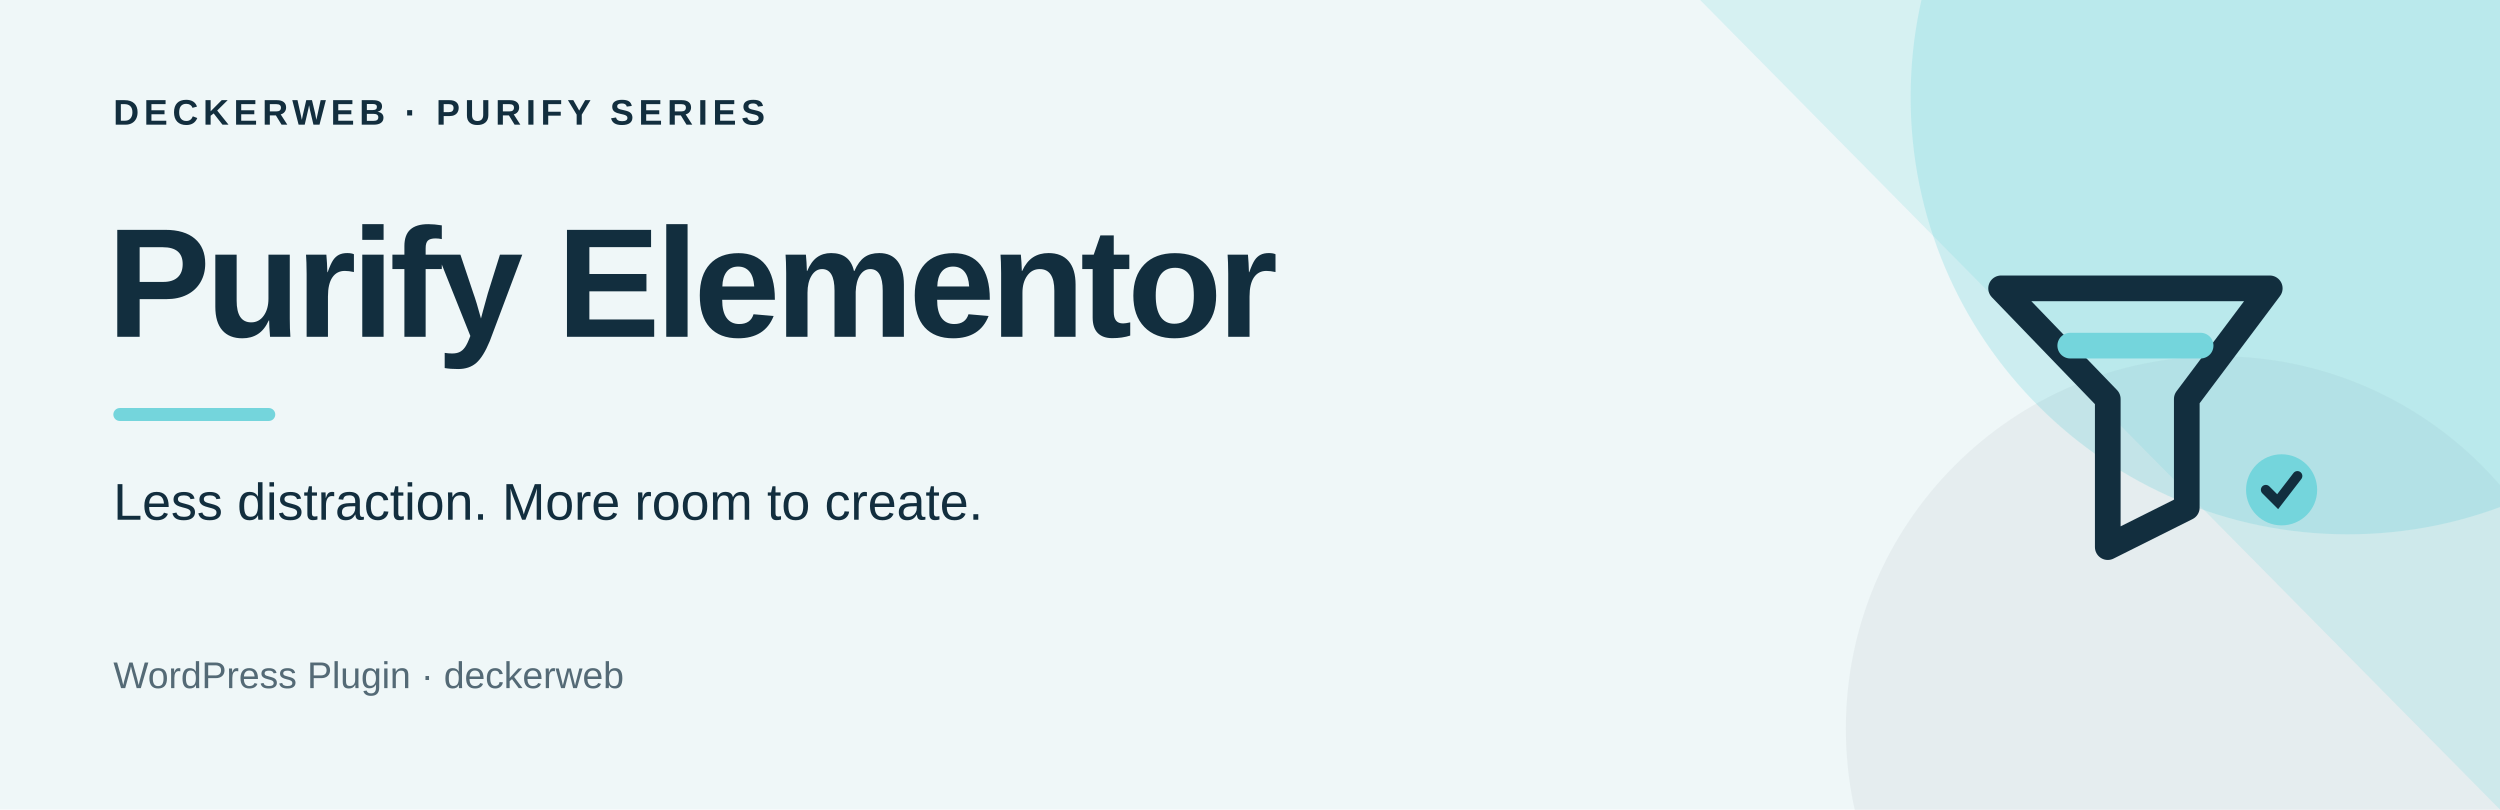
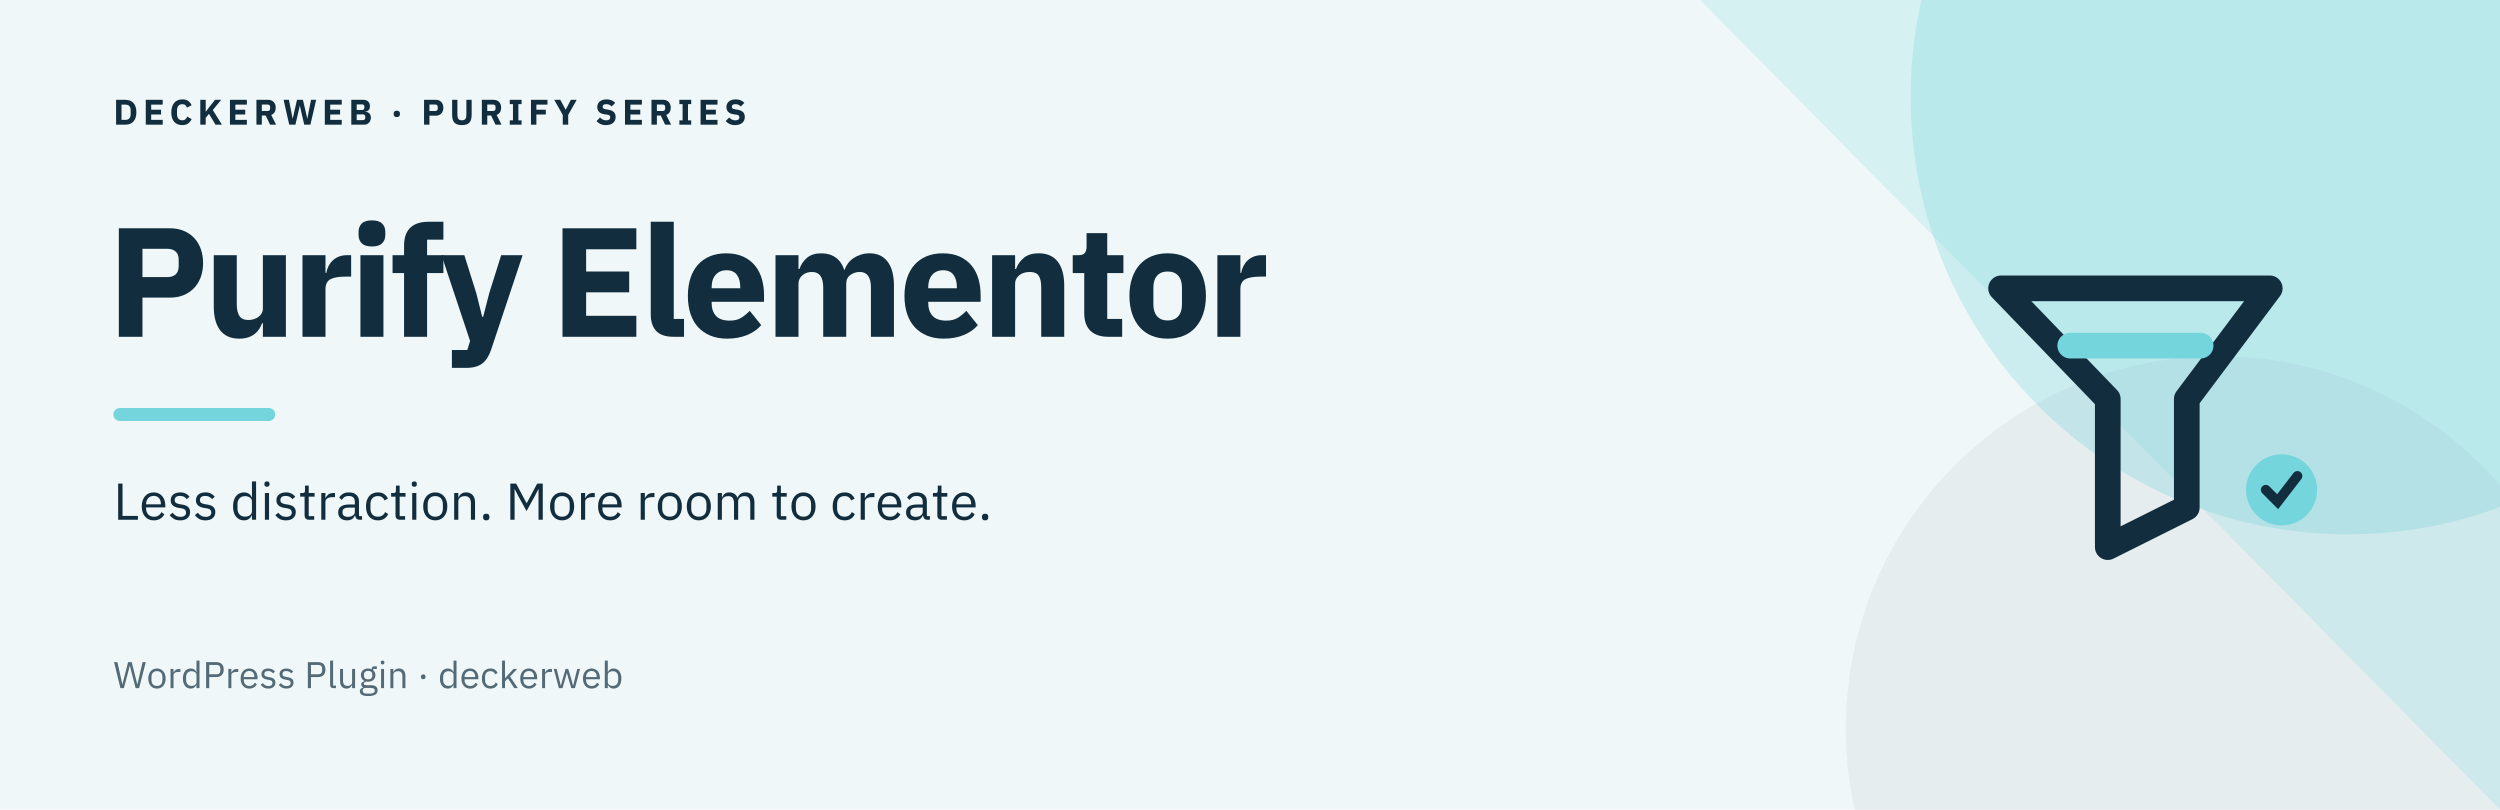
<svg xmlns="http://www.w3.org/2000/svg" width="1544" height="500" viewBox="0 0 1544 500" role="img" style="color:#122e3e;--accent:#74d5dc">
  <rect width="1544" height="500" fill="#eff7f8" />
  <circle cx="1450" cy="60" r="270" fill="#74d5dc" opacity=".28" />
  <circle cx="1370" cy="450" r="230" fill="#122e3e" opacity=".05" />
  <path d="M1050 0L1544 500H1544V0Z" fill="#74d5dc" opacity=".2" />
-   <text x="70" y="77" fill="#122e3e" font-family="Arial,sans-serif" font-size="22" font-weight="700" letter-spacing="3">DECKERWEB · PURIFY SERIES</text>
-   <text x="66" y="208" fill="#122e3e" font-family="Arial,sans-serif" font-size="96" font-weight="700" letter-spacing="-3">Purify Elementor</text>
+   <g aria-label="DECKERWEB · PURIFY SERIES" fill="#122e3e" opacity="1" transform="translate(70.0 77.0) scale(0.022 -0.022)">
+     <path transform="translate(0 0)" d="M77 698H340Q409 698 466.0 676.0Q523 654 563.0 610.5Q603 567 625.0 501.5Q647 436 647 349Q647 262 625.0 196.5Q603 131 563.0 87.5Q523 44 466.0 22.0Q409 0 340 0H77ZM340 135Q408 135 447.0 173.0Q486 211 486 295V403Q486 487 447.0 525.0Q408 563 340 563H229V135Z" />
+     <path transform="translate(833.3636 0)" d="M77 0V698H552V563H229V420H506V286H229V135H552V0Z" />
+     <path transform="translate(1576.727 0)" d="M359 -12Q288 -12 231.0 10.5Q174 33 134.0 77.5Q94 122 72.0 188.5Q50 255 50 344Q50 432 72.0 500.5Q94 569 134.0 615.5Q174 662 231.0 686.0Q288 710 359 710Q456 710 519.0 670.5Q582 631 620 546L489 478Q475 522 445.5 548.5Q416 575 359 575Q292 575 251.5 531.5Q211 488 211 405V293Q211 210 251.5 166.5Q292 123 359 123Q415 123 448.5 153.5Q482 184 498 227L622 155Q583 75 519.5 31.5Q456 -12 359 -12Z" />
+     <path transform="translate(2364.091 0)" d="M320 304 229 194V0H77V698H229V366H235L334 501L491 698H663L428 411L684 0H505Z" />
+     <path transform="translate(3196.455 0)" d="M77 0V698H552V563H229V420H506V286H229V135H552V0Z" />
+     <path transform="translate(3939.818 0)" d="M229 0H77V698H408Q456 698 495.0 682.0Q534 666 561.5 636.5Q589 607 604.0 566.0Q619 525 619 475Q619 404 587.5 351.0Q556 298 492 274L629 0H460L338 256H229ZM389 384Q423 384 442.5 401.5Q462 419 462 453V497Q462 531 442.5 548.5Q423 566 389 566H229V384Z" />
+     <path transform="translate(4750.182 0)" d="M187 0 29 698H179L245 363L282 169H285L329 363L406 698H572L650 363L693 169H696L733 363L800 698H944L782 0H609L521 378L487 531H484L449 378L361 0Z" />
+     <path transform="translate(5859.545 0)" d="M77 0V698H552V563H229V420H506V286H229V135H552V0Z" />
+     <path transform="translate(6602.909 0)" d="M77 698H416Q503 698 551.5 649.0Q600 600 600 519Q600 479 589.5 451.0Q579 423 561.5 405.0Q544 387 520.5 378.5Q497 370 470 369V363Q495 363 522.5 354.0Q550 345 573.0 325.5Q596 306 611.5 275.0Q627 244 627 199Q627 158 613.5 121.5Q600 85 576.0 58.0Q552 31 519.0 15.5Q486 0 447 0H77ZM229 128H404Q434 128 451.5 144.5Q469 161 469 191V225Q469 255 451.5 271.5Q434 288 404 288H229ZM229 412H380Q410 412 427.0 429.0Q444 446 444 476V506Q444 536 427.0 553.0Q410 570 380 570H229Z" />
+     <path transform="translate(7406.273 0)" d="" />
+     <path transform="translate(7778.636 0)" d="M179 213Q134 213 112.5 235.5Q91 258 91 293V313Q91 348 112.5 370.5Q134 393 179 393Q224 393 245.5 370.5Q267 348 267 313V293Q267 258 245.5 235.5Q224 213 179 213Z" />
+     <path transform="translate(8273 0)" d="" />
+     <path transform="translate(8645.364 0)" d="M77 0V698H407Q456 698 495.0 681.5Q534 665 561.5 636.0Q589 607 604.0 565.5Q619 524 619 475Q619 425 604.0 384.0Q589 343 561.5 314.0Q534 285 495.0 268.5Q456 252 407 252H229V0ZM229 384H389Q423 384 442.5 401.5Q462 419 462 453V497Q462 531 442.5 548.5Q423 566 389 566H229Z" />
+     <path transform="translate(9437.727 0)" d="M221 698V270Q221 196 250.0 159.5Q279 123 347 123Q415 123 444.0 159.5Q473 196 473 270V698H621V286Q621 209 606.5 152.5Q592 96 559.0 59.5Q526 23 474.0 5.5Q422 -12 347 -12Q272 -12 220.0 5.5Q168 23 135.0 59.5Q102 96 87.5 152.5Q73 209 73 286V698Z" />
+     <path transform="translate(10268.091 0)" d="M229 0H77V698H408Q456 698 495.0 682.0Q534 666 561.5 636.5Q589 607 604.0 566.0Q619 525 619 475Q619 404 587.5 351.0Q556 298 492 274L629 0H460L338 256H229ZM389 384Q423 384 442.5 401.5Q462 419 462 453V497Q462 531 442.5 548.5Q423 566 389 566H229V384Z" />
+     <path transform="translate(11078.455 0)" d="M50 0V121H140V577H50V698H382V577H292V121H382V0Z" />
+     <path transform="translate(11646.818 0)" d="M77 0V698H540V563H229V420H494V286H229V0Z" />
+     <path transform="translate(12368.182 0)" d="M248 0V273L9 698H179L329 420H331L475 698H640L401 274V0Z" />
+     <path transform="translate(13153.545 0)" d="" />
+     <path transform="translate(13525.909 0)" d="M303 -12Q211 -12 147.0 19.5Q83 51 38 101L138 202Q209 122 313 122Q369 122 396.0 145.0Q423 168 423 206Q423 235 407.0 254.5Q391 274 342 281L273 290Q162 304 110.5 357.0Q59 410 59 498Q59 545 77.0 584.0Q95 623 128.5 651.0Q162 679 210.5 694.5Q259 710 321 710Q400 710 460.0 685.0Q520 660 563 612L462 510Q437 539 401.5 557.5Q366 576 312 576Q261 576 236.0 558.0Q211 540 211 508Q211 472 230.5 456.0Q250 440 294 433L363 422Q471 405 523.0 355.5Q575 306 575 215Q575 165 557.0 123.0Q539 81 504.5 51.0Q470 21 419.0 4.5Q368 -12 303 -12Z" />
+     <path transform="translate(14286.273 0)" d="M77 0V698H552V563H229V420H506V286H229V135H552V0Z" />
+     <path transform="translate(15029.636 0)" d="M229 0H77V698H408Q456 698 495.0 682.0Q534 666 561.5 636.5Q589 607 604.0 566.0Q619 525 619 475Q619 404 587.5 351.0Q556 298 492 274L629 0H460L338 256H229ZM389 384Q423 384 442.5 401.5Q462 419 462 453V497Q462 531 442.5 548.5Q423 566 389 566H229V384Z" />
+     <path transform="translate(15840 0)" d="M50 0V121H140V577H50V698H382V577H292V121H382V0Z" />
+     <path transform="translate(16408.364 0)" d="M77 0V698H552V563H229V420H506V286H229V135H552V0Z" />
+     <path transform="translate(17151.727 0)" d="M303 -12Q211 -12 147.0 19.5Q83 51 38 101L138 202Q209 122 313 122Q369 122 396.0 145.0Q423 168 423 206Q423 235 407.0 254.5Q391 274 342 281L273 290Q162 304 110.5 357.0Q59 410 59 498Q59 545 77.0 584.0Q95 623 128.5 651.0Q162 679 210.5 694.5Q259 710 321 710Q400 710 460.0 685.0Q520 660 563 612L462 510Q437 539 401.5 557.5Q366 576 312 576Q261 576 236.0 558.0Q211 540 211 508Q211 472 230.5 456.0Q250 440 294 433L363 422Q471 405 523.0 355.5Q575 306 575 215Q575 165 557.0 123.0Q539 81 504.5 51.0Q470 21 419.0 4.5Q368 -12 303 -12Z" />
+   </g>
+   <g aria-label="Purify Elementor" fill="#122e3e" opacity="1" transform="translate(66.0 208.0) scale(0.096 -0.096)">
+     <path transform="translate(0 0)" d="M77 0V698H407Q456 698 495.0 681.5Q534 665 561.5 636.0Q589 607 604.0 565.5Q619 524 619 475Q619 425 604.0 384.0Q589 343 561.5 314.0Q534 285 495.0 268.5Q456 252 407 252H229V0ZM229 384H389Q423 384 442.5 401.5Q462 419 462 453V497Q462 531 442.5 548.5Q423 566 389 566H229Z" />
+     <path transform="translate(624.75 0)" d="M379 88H374Q367 68 355.5 50.0Q344 32 326.0 18.0Q308 4 283.5 -4.0Q259 -12 227 -12Q146 -12 104.5 41.5Q63 95 63 195V525H211V208Q211 160 228.0 134.0Q245 108 286 108Q303 108 320.0 113.0Q337 118 350.0 127.5Q363 137 371.0 151.0Q379 165 379 184V525H527V0H379Z" />
+     <path transform="translate(1189.5 0)" d="M69 0V525H217V411H222Q226 433 236.0 453.5Q246 474 262.5 490.0Q279 506 302.0 515.5Q325 525 356 525H382V387H345Q280 387 248.5 370.0Q217 353 217 307V0Z" />
+     <path transform="translate(1562.25 0)" d="M143 581Q98 581 77.5 601.5Q57 622 57 654V676Q57 708 77.5 728.5Q98 749 143 749Q188 749 208.5 728.5Q229 708 229 676V654Q229 622 208.5 601.5Q188 581 143 581ZM69 525H217V0H69Z" />
+     <path transform="translate(1817.0 0)" d="M95 410H21V525H95V587Q95 663 135.0 701.5Q175 740 252 740H348V625H243V525H348V410H243V0H95Z" />
+     <path transform="translate(2146.75 0)" d="M390 525H528L326 -81Q306 -142 269.5 -171.0Q233 -200 165 -200H73V-85H172L190 -27L6 525H153L230 280L268 128H274L313 280Z" />
+     <path transform="translate(2649.5 0)" d="" />
+     <path transform="translate(2854.25 0)" d="M77 0V698H552V563H229V420H506V286H229V135H552V0Z" />
+     <path transform="translate(3430.0 0)" d="M216 0Q140 0 104.5 37.0Q69 74 69 144V740H217V115H283V0Z" />
+     <path transform="translate(3701.75 0)" d="M288 -12Q228 -12 181.0 7.5Q134 27 101.5 62.5Q69 98 52.5 149.0Q36 200 36 263Q36 325 52.0 375.5Q68 426 99.5 462.0Q131 498 177.0 517.5Q223 537 282 537Q347 537 393.5 515.0Q440 493 469.5 456.0Q499 419 512.5 370.5Q526 322 526 269V225H189V217Q189 165 217.0 134.5Q245 104 305 104Q351 104 380.0 122.5Q409 141 434 167L508 75Q473 34 416.5 11.0Q360 -12 288 -12ZM285 428Q240 428 214.5 398.5Q189 369 189 320V312H373V321Q373 369 351.5 398.5Q330 428 285 428Z" />
+     <path transform="translate(4232.5 0)" d="M69 0V525H217V436H223Q237 478 271.0 507.5Q305 537 364 537Q418 537 456.0 510.0Q494 483 511 431H514Q521 453 535.5 472.5Q550 492 571.0 506.0Q592 520 618.0 528.5Q644 537 674 537Q750 537 790.5 483.0Q831 429 831 329V0H683V317Q683 417 611 417Q578 417 551.0 398.0Q524 379 524 340V0H376V317Q376 417 304 417Q288 417 272.5 412.5Q257 408 244.5 398.0Q232 388 224.5 373.5Q217 359 217 340V0Z" />
+     <path transform="translate(5095.25 0)" d="M288 -12Q228 -12 181.0 7.5Q134 27 101.5 62.5Q69 98 52.5 149.0Q36 200 36 263Q36 325 52.0 375.5Q68 426 99.5 462.0Q131 498 177.0 517.5Q223 537 282 537Q347 537 393.5 515.0Q440 493 469.5 456.0Q499 419 512.5 370.5Q526 322 526 269V225H189V217Q189 165 217.0 134.5Q245 104 305 104Q351 104 380.0 122.5Q409 141 434 167L508 75Q473 34 416.5 11.0Q360 -12 288 -12ZM285 428Q240 428 214.5 398.5Q189 369 189 320V312H373V321Q373 369 351.5 398.5Q330 428 285 428Z" />
+     <path transform="translate(5626.0 0)" d="M69 0V525H217V436H223Q237 477 272.0 507.0Q307 537 369 537Q450 537 491.5 483.0Q533 429 533 329V0H385V317Q385 368 369.0 392.5Q353 417 312 417Q294 417 277.0 412.5Q260 408 246.5 398.0Q233 388 225.0 373.5Q217 359 217 340V0Z" />
+     <path transform="translate(6190.75 0)" d="M253 0Q176 0 136.5 39.0Q97 78 97 153V410H23V525H60Q90 525 101.0 539.5Q112 554 112 581V667H245V525H349V410H245V115H341V0Z" />
+     <path transform="translate(6542.5 0)" d="M282 -12Q224 -12 178.5 7.0Q133 26 101.5 62.0Q70 98 53.0 149.0Q36 200 36 263Q36 326 53.0 377.0Q70 428 101.5 463.5Q133 499 178.5 518.0Q224 537 282 537Q340 537 385.5 518.0Q431 499 462.5 463.5Q494 428 511.0 377.0Q528 326 528 263Q528 200 511.0 149.0Q494 98 462.5 62.0Q431 26 385.5 7.0Q340 -12 282 -12ZM282 105Q326 105 350.0 132.0Q374 159 374 209V316Q374 366 350.0 393.0Q326 420 282 420Q238 420 214.0 393.0Q190 366 190 316V209Q190 159 214.0 132.0Q238 105 282 105Z" />
+     <path transform="translate(7075.25 0)" d="M69 0V525H217V411H222Q226 433 236.0 453.5Q246 474 262.5 490.0Q279 506 302.0 515.5Q325 525 356 525H382V387H345Q280 387 248.5 370.0Q217 353 217 307V0Z" />
+   </g>
  <rect x="70" y="252" width="100" height="8" rx="4" fill="#74d5dc" />
-   <text x="70" y="321" fill="#122e3e" font-family="Arial,sans-serif" font-size="32">Less distraction. More room to create.</text>
-   <text x="70" y="425" fill="#122e3e" font-family="Arial,sans-serif" font-size="23" opacity=".7">WordPress Plugin · deckerweb</text>
+   <g aria-label="Less distraction. More room to create." fill="#122e3e" opacity="1" transform="translate(70.0 321.0) scale(0.032 -0.032)">
+     <path transform="translate(0 0)" d="M93 0V698H177V74H474V0Z" />
+     <path transform="translate(501.0 0)" d="M279 -12Q226 -12 183.5 7.0Q141 26 110.5 61.5Q80 97 63.5 146.5Q47 196 47 258Q47 319 63.5 369.0Q80 419 110.5 454.5Q141 490 183.5 509.0Q226 528 279 528Q331 528 372.0 509.0Q413 490 442.0 456.5Q471 423 486.5 377.0Q502 331 502 276V238H131V214Q131 181 141.5 152.5Q152 124 171.5 103.0Q191 82 219.5 70.0Q248 58 284 58Q333 58 369.5 81.0Q406 104 426 147L483 106Q458 53 405.0 20.5Q352 -12 279 -12ZM279 461Q246 461 219.0 449.5Q192 438 172.5 417.0Q153 396 142.0 367.5Q131 339 131 305V298H416V309Q416 378 378.5 419.5Q341 461 279 461Z" />
+     <path transform="translate(1050.0 0)" d="M240 -12Q168 -12 119.5 15.5Q71 43 36 89L93 135Q123 97 160.0 76.5Q197 56 246 56Q297 56 325.5 78.0Q354 100 354 140Q354 170 334.5 191.5Q315 213 264 221L223 227Q187 232 157.0 242.5Q127 253 104.5 270.5Q82 288 69.5 314.0Q57 340 57 376Q57 414 71.0 442.5Q85 471 109.5 490.0Q134 509 168.0 518.5Q202 528 241 528Q304 528 346.5 506.0Q389 484 421 445L368 397Q351 421 318.0 440.5Q285 460 235 460Q185 460 159.5 438.5Q134 417 134 380Q134 342 159.5 325.0Q185 308 233 300L273 294Q359 281 395.0 244.5Q431 208 431 149Q431 74 380.0 31.0Q329 -12 240 -12Z" />
+     <path transform="translate(1537.0 0)" d="M240 -12Q168 -12 119.5 15.5Q71 43 36 89L93 135Q123 97 160.0 76.5Q197 56 246 56Q297 56 325.5 78.0Q354 100 354 140Q354 170 334.5 191.5Q315 213 264 221L223 227Q187 232 157.0 242.5Q127 253 104.5 270.5Q82 288 69.5 314.0Q57 340 57 376Q57 414 71.0 442.5Q85 471 109.5 490.0Q134 509 168.0 518.5Q202 528 241 528Q304 528 346.5 506.0Q389 484 421 445L368 397Q351 421 318.0 440.5Q285 460 235 460Q185 460 159.5 438.5Q134 417 134 380Q134 342 159.5 325.0Q185 308 233 300L273 294Q359 281 395.0 244.5Q431 208 431 149Q431 74 380.0 31.0Q329 -12 240 -12Z" />
+     <path transform="translate(2024.0 0)" d="" />
+     <path transform="translate(2260.0 0)" d="M415 84H411Q364 -12 260 -12Q212 -12 173.0 7.0Q134 26 106.5 61.0Q79 96 64.5 146.0Q50 196 50 258Q50 320 64.5 370.0Q79 420 106.5 455.0Q134 490 173.0 509.0Q212 528 260 528Q314 528 352.5 504.5Q391 481 411 432H415V740H495V0H415ZM282 60Q309 60 333.5 67.0Q358 74 376.0 87.5Q394 101 404.5 120.5Q415 140 415 165V357Q415 378 404.5 396.5Q394 415 376.0 428.0Q358 441 333.5 448.5Q309 456 282 456Q214 456 175.0 413.5Q136 371 136 302V214Q136 145 175.0 102.5Q214 60 282 60Z" />
+     <path transform="translate(2840.0 0)" d="M125 637Q99 637 87.5 649.5Q76 662 76 682V695Q76 715 87.5 727.5Q99 740 125 740Q151 740 162.5 727.5Q174 715 174 695V682Q174 662 162.5 649.5Q151 637 125 637ZM85 516H165V0H85Z" />
+     <path transform="translate(3090.0 0)" d="M240 -12Q168 -12 119.5 15.5Q71 43 36 89L93 135Q123 97 160.0 76.5Q197 56 246 56Q297 56 325.5 78.0Q354 100 354 140Q354 170 334.5 191.5Q315 213 264 221L223 227Q187 232 157.0 242.5Q127 253 104.5 270.5Q82 288 69.5 314.0Q57 340 57 376Q57 414 71.0 442.5Q85 471 109.5 490.0Q134 509 168.0 518.5Q202 528 241 528Q304 528 346.5 506.0Q389 484 421 445L368 397Q351 421 318.0 440.5Q285 460 235 460Q185 460 159.5 438.5Q134 417 134 380Q134 342 159.5 325.0Q185 308 233 300L273 294Q359 281 395.0 244.5Q431 208 431 149Q431 74 380.0 31.0Q329 -12 240 -12Z" />
+     <path transform="translate(3577.0 0)" d="M199 0Q157 0 135.5 23.5Q114 47 114 85V446H29V516H77Q103 516 112.5 526.5Q122 537 122 563V659H194V516H307V446H194V70H299V0Z" />
+     <path transform="translate(3928.0 0)" d="M85 0V516H165V421H170Q184 458 220.0 487.0Q256 516 319 516H350V436H303Q238 436 201.5 411.5Q165 387 165 350V0Z" />
+     <path transform="translate(4295.0 0)" d="M460 0Q415 0 395.5 24.0Q376 48 371 84H366Q349 36 310.0 12.0Q271 -12 217 -12Q135 -12 89.5 30.0Q44 72 44 144Q44 217 97.5 256.0Q151 295 264 295H366V346Q366 401 336.0 430.0Q306 459 244 459Q197 459 165.5 438.0Q134 417 113 382L65 427Q86 469 132.0 498.5Q178 528 248 528Q342 528 394.0 482.0Q446 436 446 354V70H505V0ZM230 56Q260 56 285.0 63.0Q310 70 328.0 83.0Q346 96 356.0 113.0Q366 130 366 150V235H260Q191 235 159.5 215.0Q128 195 128 157V136Q128 98 155.5 77.0Q183 56 230 56Z" />
+     <path transform="translate(4829.0 0)" d="M277 -12Q223 -12 180.0 7.0Q137 26 107.5 61.0Q78 96 62.5 146.0Q47 196 47 258Q47 320 62.5 370.0Q78 420 107.5 455.0Q137 490 180.0 509.0Q223 528 277 528Q354 528 400.5 494.5Q447 461 470 407L403 373Q389 413 357.0 435.0Q325 457 277 457Q241 457 214.0 445.5Q187 434 169.0 413.5Q151 393 142.0 364.5Q133 336 133 302V214Q133 146 169.5 102.5Q206 59 277 59Q374 59 417 149L475 110Q450 54 400.5 21.0Q351 -12 277 -12Z" />
+     <path transform="translate(5332.0 0)" d="M199 0Q157 0 135.5 23.5Q114 47 114 85V446H29V516H77Q103 516 112.5 526.5Q122 537 122 563V659H194V516H307V446H194V70H299V0Z" />
+     <path transform="translate(5683.0 0)" d="M125 637Q99 637 87.5 649.5Q76 662 76 682V695Q76 715 87.5 727.5Q99 740 125 740Q151 740 162.5 727.5Q174 715 174 695V682Q174 662 162.5 649.5Q151 637 125 637ZM85 516H165V0H85Z" />
+     <path transform="translate(5933.0 0)" d="M280 -12Q228 -12 185.0 7.0Q142 26 111.5 61.5Q81 97 64.0 146.5Q47 196 47 258Q47 319 64.0 369.0Q81 419 111.5 454.5Q142 490 185.0 509.0Q228 528 280 528Q332 528 374.5 509.0Q417 490 448.0 454.5Q479 419 496.0 369.0Q513 319 513 258Q513 196 496.0 146.5Q479 97 448.0 61.5Q417 26 374.5 7.0Q332 -12 280 -12ZM280 59Q345 59 386.0 99.0Q427 139 427 221V295Q427 377 386.0 417.0Q345 457 280 457Q215 457 174.0 417.0Q133 377 133 295V221Q133 139 174.0 99.0Q215 59 280 59Z" />
+     <path transform="translate(6493.0 0)" d="M85 0V516H165V432H169Q188 476 222.5 502.0Q257 528 315 528Q395 528 441.5 476.5Q488 425 488 331V0H408V317Q408 456 291 456Q267 456 244.5 450.0Q222 444 204.0 432.0Q186 420 175.5 401.5Q165 383 165 358V0Z" />
+     <path transform="translate(7061.0 0)" d="M136 -12Q104 -12 89.5 4.0Q75 20 75 46V59Q75 85 89.5 101.0Q104 117 136 117Q168 117 182.5 101.0Q197 85 197 59V46Q197 20 182.5 4.0Q168 -12 136 -12Z" />
+     <path transform="translate(7333.0 0)" d="" />
+     <path transform="translate(7569.0 0)" d="M637 588H632L573 471L406 167L239 471L180 588H175V0H93V698H205L405 322H410L611 698H719V0H637Z" />
+     <path transform="translate(8381.0 0)" d="M280 -12Q228 -12 185.0 7.0Q142 26 111.5 61.5Q81 97 64.0 146.5Q47 196 47 258Q47 319 64.0 369.0Q81 419 111.5 454.5Q142 490 185.0 509.0Q228 528 280 528Q332 528 374.5 509.0Q417 490 448.0 454.5Q479 419 496.0 369.0Q513 319 513 258Q513 196 496.0 146.5Q479 97 448.0 61.5Q417 26 374.5 7.0Q332 -12 280 -12ZM280 59Q345 59 386.0 99.0Q427 139 427 221V295Q427 377 386.0 417.0Q345 457 280 457Q215 457 174.0 417.0Q133 377 133 295V221Q133 139 174.0 99.0Q215 59 280 59Z" />
+     <path transform="translate(8941.0 0)" d="M85 0V516H165V421H170Q184 458 220.0 487.0Q256 516 319 516H350V436H303Q238 436 201.5 411.5Q165 387 165 350V0Z" />
+     <path transform="translate(9308.0 0)" d="M279 -12Q226 -12 183.5 7.0Q141 26 110.5 61.5Q80 97 63.5 146.5Q47 196 47 258Q47 319 63.5 369.0Q80 419 110.5 454.5Q141 490 183.5 509.0Q226 528 279 528Q331 528 372.0 509.0Q413 490 442.0 456.5Q471 423 486.5 377.0Q502 331 502 276V238H131V214Q131 181 141.5 152.5Q152 124 171.5 103.0Q191 82 219.5 70.0Q248 58 284 58Q333 58 369.5 81.0Q406 104 426 147L483 106Q458 53 405.0 20.5Q352 -12 279 -12ZM279 461Q246 461 219.0 449.5Q192 438 172.5 417.0Q153 396 142.0 367.5Q131 339 131 305V298H416V309Q416 378 378.5 419.5Q341 461 279 461Z" />
+     <path transform="translate(9857.0 0)" d="" />
+     <path transform="translate(10093.0 0)" d="M85 0V516H165V421H170Q184 458 220.0 487.0Q256 516 319 516H350V436H303Q238 436 201.5 411.5Q165 387 165 350V0Z" />
+     <path transform="translate(10460.0 0)" d="M280 -12Q228 -12 185.0 7.0Q142 26 111.5 61.5Q81 97 64.0 146.5Q47 196 47 258Q47 319 64.0 369.0Q81 419 111.5 454.5Q142 490 185.0 509.0Q228 528 280 528Q332 528 374.5 509.0Q417 490 448.0 454.5Q479 419 496.0 369.0Q513 319 513 258Q513 196 496.0 146.5Q479 97 448.0 61.5Q417 26 374.5 7.0Q332 -12 280 -12ZM280 59Q345 59 386.0 99.0Q427 139 427 221V295Q427 377 386.0 417.0Q345 457 280 457Q215 457 174.0 417.0Q133 377 133 295V221Q133 139 174.0 99.0Q215 59 280 59Z" />
+     <path transform="translate(11020.0 0)" d="M280 -12Q228 -12 185.0 7.0Q142 26 111.5 61.5Q81 97 64.0 146.5Q47 196 47 258Q47 319 64.0 369.0Q81 419 111.5 454.5Q142 490 185.0 509.0Q228 528 280 528Q332 528 374.5 509.0Q417 490 448.0 454.5Q479 419 496.0 369.0Q513 319 513 258Q513 196 496.0 146.5Q479 97 448.0 61.5Q417 26 374.5 7.0Q332 -12 280 -12ZM280 59Q345 59 386.0 99.0Q427 139 427 221V295Q427 377 386.0 417.0Q345 457 280 457Q215 457 174.0 417.0Q133 377 133 295V221Q133 139 174.0 99.0Q215 59 280 59Z" />
+     <path transform="translate(11580.0 0)" d="M85 0V516H165V432H169Q178 452 189.5 469.5Q201 487 217.5 500.0Q234 513 256.0 520.5Q278 528 308 528Q359 528 402.0 503.5Q445 479 466 423H468Q482 465 520.5 496.5Q559 528 625 528Q704 528 748.5 476.5Q793 425 793 331V0H713V317Q713 386 686.0 421.0Q659 456 600 456Q576 456 554.5 450.0Q533 444 516.0 432.0Q499 420 489.0 401.5Q479 383 479 358V0H399V317Q399 386 372.0 421.0Q345 456 288 456Q264 456 242.0 450.0Q220 444 203.0 432.0Q186 420 175.5 401.5Q165 383 165 358V0Z" />
+     <path transform="translate(12453.0 0)" d="" />
+     <path transform="translate(12689.0 0)" d="M199 0Q157 0 135.5 23.5Q114 47 114 85V446H29V516H77Q103 516 112.5 526.5Q122 537 122 563V659H194V516H307V446H194V70H299V0Z" />
+     <path transform="translate(13040.0 0)" d="M280 -12Q228 -12 185.0 7.0Q142 26 111.5 61.5Q81 97 64.0 146.5Q47 196 47 258Q47 319 64.0 369.0Q81 419 111.5 454.5Q142 490 185.0 509.0Q228 528 280 528Q332 528 374.5 509.0Q417 490 448.0 454.5Q479 419 496.0 369.0Q513 319 513 258Q513 196 496.0 146.5Q479 97 448.0 61.5Q417 26 374.5 7.0Q332 -12 280 -12ZM280 59Q345 59 386.0 99.0Q427 139 427 221V295Q427 377 386.0 417.0Q345 457 280 457Q215 457 174.0 417.0Q133 377 133 295V221Q133 139 174.0 99.0Q215 59 280 59Z" />
+     <path transform="translate(13600.0 0)" d="" />
+     <path transform="translate(13836.0 0)" d="M277 -12Q223 -12 180.0 7.0Q137 26 107.5 61.0Q78 96 62.5 146.0Q47 196 47 258Q47 320 62.5 370.0Q78 420 107.5 455.0Q137 490 180.0 509.0Q223 528 277 528Q354 528 400.5 494.5Q447 461 470 407L403 373Q389 413 357.0 435.0Q325 457 277 457Q241 457 214.0 445.5Q187 434 169.0 413.5Q151 393 142.0 364.5Q133 336 133 302V214Q133 146 169.5 102.5Q206 59 277 59Q374 59 417 149L475 110Q450 54 400.5 21.0Q351 -12 277 -12Z" />
+     <path transform="translate(14339.0 0)" d="M85 0V516H165V421H170Q184 458 220.0 487.0Q256 516 319 516H350V436H303Q238 436 201.5 411.5Q165 387 165 350V0Z" />
+     <path transform="translate(14706.0 0)" d="M279 -12Q226 -12 183.5 7.0Q141 26 110.5 61.5Q80 97 63.5 146.5Q47 196 47 258Q47 319 63.5 369.0Q80 419 110.5 454.5Q141 490 183.5 509.0Q226 528 279 528Q331 528 372.0 509.0Q413 490 442.0 456.5Q471 423 486.5 377.0Q502 331 502 276V238H131V214Q131 181 141.5 152.5Q152 124 171.5 103.0Q191 82 219.5 70.0Q248 58 284 58Q333 58 369.5 81.0Q406 104 426 147L483 106Q458 53 405.0 20.5Q352 -12 279 -12ZM279 461Q246 461 219.0 449.5Q192 438 172.5 417.0Q153 396 142.0 367.5Q131 339 131 305V298H416V309Q416 378 378.5 419.5Q341 461 279 461Z" />
+     <path transform="translate(15255.0 0)" d="M460 0Q415 0 395.5 24.0Q376 48 371 84H366Q349 36 310.0 12.0Q271 -12 217 -12Q135 -12 89.5 30.0Q44 72 44 144Q44 217 97.5 256.0Q151 295 264 295H366V346Q366 401 336.0 430.0Q306 459 244 459Q197 459 165.5 438.0Q134 417 113 382L65 427Q86 469 132.0 498.5Q178 528 248 528Q342 528 394.0 482.0Q446 436 446 354V70H505V0ZM230 56Q260 56 285.0 63.0Q310 70 328.0 83.0Q346 96 356.0 113.0Q366 130 366 150V235H260Q191 235 159.5 215.0Q128 195 128 157V136Q128 98 155.5 77.0Q183 56 230 56Z" />
+     <path transform="translate(15789.0 0)" d="M199 0Q157 0 135.5 23.5Q114 47 114 85V446H29V516H77Q103 516 112.5 526.5Q122 537 122 563V659H194V516H307V446H194V70H299V0Z" />
+     <path transform="translate(16140.0 0)" d="M279 -12Q226 -12 183.5 7.0Q141 26 110.5 61.5Q80 97 63.5 146.5Q47 196 47 258Q47 319 63.5 369.0Q80 419 110.5 454.5Q141 490 183.5 509.0Q226 528 279 528Q331 528 372.0 509.0Q413 490 442.0 456.5Q471 423 486.5 377.0Q502 331 502 276V238H131V214Q131 181 141.5 152.5Q152 124 171.5 103.0Q191 82 219.5 70.0Q248 58 284 58Q333 58 369.5 81.0Q406 104 426 147L483 106Q458 53 405.0 20.5Q352 -12 279 -12ZM279 461Q246 461 219.0 449.5Q192 438 172.5 417.0Q153 396 142.0 367.5Q131 339 131 305V298H416V309Q416 378 378.5 419.5Q341 461 279 461Z" />
+     <path transform="translate(16689.0 0)" d="M136 -12Q104 -12 89.5 4.0Q75 20 75 46V59Q75 85 89.5 101.0Q104 117 136 117Q168 117 182.5 101.0Q197 85 197 59V46Q197 20 182.5 4.0Q168 -12 136 -12Z" />
+   </g>
+   <g aria-label="WordPress Plugin · deckerweb" fill="#122e3e" opacity=".7" transform="translate(70.0 425.0) scale(0.023 -0.023)">
+     <path transform="translate(0 0)" d="M190 0 20 698H109L184 362L242 101H244L309 362L397 698H493L578 362L643 102H646L706 362L785 698H871L692 0H599L508 348L444 604H442L376 348L283 0Z" />
+     <path transform="translate(891.0 0)" d="M280 -12Q228 -12 185.0 7.0Q142 26 111.5 61.5Q81 97 64.0 146.5Q47 196 47 258Q47 319 64.0 369.0Q81 419 111.5 454.5Q142 490 185.0 509.0Q228 528 280 528Q332 528 374.5 509.0Q417 490 448.0 454.5Q479 419 496.0 369.0Q513 319 513 258Q513 196 496.0 146.5Q479 97 448.0 61.5Q417 26 374.5 7.0Q332 -12 280 -12ZM280 59Q345 59 386.0 99.0Q427 139 427 221V295Q427 377 386.0 417.0Q345 457 280 457Q215 457 174.0 417.0Q133 377 133 295V221Q133 139 174.0 99.0Q215 59 280 59Z" />
+     <path transform="translate(1451.0 0)" d="M85 0V516H165V421H170Q184 458 220.0 487.0Q256 516 319 516H350V436H303Q238 436 201.5 411.5Q165 387 165 350V0Z" />
+     <path transform="translate(1818.0 0)" d="M415 84H411Q364 -12 260 -12Q212 -12 173.0 7.0Q134 26 106.5 61.0Q79 96 64.5 146.0Q50 196 50 258Q50 320 64.5 370.0Q79 420 106.5 455.0Q134 490 173.0 509.0Q212 528 260 528Q314 528 352.5 504.5Q391 481 411 432H415V740H495V0H415ZM282 60Q309 60 333.5 67.0Q358 74 376.0 87.5Q394 101 404.5 120.5Q415 140 415 165V357Q415 378 404.5 396.5Q394 415 376.0 428.0Q358 441 333.5 448.5Q309 456 282 456Q214 456 175.0 413.5Q136 371 136 302V214Q136 145 175.0 102.5Q214 60 282 60Z" />
+     <path transform="translate(2398.0 0)" d="M93 0V698H371Q465 698 515.5 644.5Q566 591 566 498Q566 405 515.5 351.5Q465 298 371 298H177V0ZM177 372H371Q421 372 448.5 398.0Q476 424 476 472V524Q476 572 448.5 598.0Q421 624 371 624H177Z" />
+     <path transform="translate(3004.0 0)" d="M85 0V516H165V421H170Q184 458 220.0 487.0Q256 516 319 516H350V436H303Q238 436 201.5 411.5Q165 387 165 350V0Z" />
+     <path transform="translate(3371.0 0)" d="M279 -12Q226 -12 183.5 7.0Q141 26 110.5 61.5Q80 97 63.5 146.5Q47 196 47 258Q47 319 63.5 369.0Q80 419 110.5 454.5Q141 490 183.5 509.0Q226 528 279 528Q331 528 372.0 509.0Q413 490 442.0 456.5Q471 423 486.5 377.0Q502 331 502 276V238H131V214Q131 181 141.5 152.5Q152 124 171.5 103.0Q191 82 219.5 70.0Q248 58 284 58Q333 58 369.5 81.0Q406 104 426 147L483 106Q458 53 405.0 20.5Q352 -12 279 -12ZM279 461Q246 461 219.0 449.5Q192 438 172.5 417.0Q153 396 142.0 367.5Q131 339 131 305V298H416V309Q416 378 378.5 419.5Q341 461 279 461Z" />
+     <path transform="translate(3920.0 0)" d="M240 -12Q168 -12 119.5 15.5Q71 43 36 89L93 135Q123 97 160.0 76.5Q197 56 246 56Q297 56 325.5 78.0Q354 100 354 140Q354 170 334.5 191.5Q315 213 264 221L223 227Q187 232 157.0 242.5Q127 253 104.5 270.5Q82 288 69.5 314.0Q57 340 57 376Q57 414 71.0 442.5Q85 471 109.5 490.0Q134 509 168.0 518.5Q202 528 241 528Q304 528 346.5 506.0Q389 484 421 445L368 397Q351 421 318.0 440.5Q285 460 235 460Q185 460 159.5 438.5Q134 417 134 380Q134 342 159.5 325.0Q185 308 233 300L273 294Q359 281 395.0 244.5Q431 208 431 149Q431 74 380.0 31.0Q329 -12 240 -12Z" />
+     <path transform="translate(4407.0 0)" d="M240 -12Q168 -12 119.5 15.5Q71 43 36 89L93 135Q123 97 160.0 76.5Q197 56 246 56Q297 56 325.5 78.0Q354 100 354 140Q354 170 334.5 191.5Q315 213 264 221L223 227Q187 232 157.0 242.5Q127 253 104.5 270.5Q82 288 69.5 314.0Q57 340 57 376Q57 414 71.0 442.5Q85 471 109.5 490.0Q134 509 168.0 518.5Q202 528 241 528Q304 528 346.5 506.0Q389 484 421 445L368 397Q351 421 318.0 440.5Q285 460 235 460Q185 460 159.5 438.5Q134 417 134 380Q134 342 159.5 325.0Q185 308 233 300L273 294Q359 281 395.0 244.5Q431 208 431 149Q431 74 380.0 31.0Q329 -12 240 -12Z" />
+     <path transform="translate(4894.0 0)" d="" />
+     <path transform="translate(5130.0 0)" d="M93 0V698H371Q465 698 515.5 644.5Q566 591 566 498Q566 405 515.5 351.5Q465 298 371 298H177V0ZM177 372H371Q421 372 448.5 398.0Q476 424 476 472V524Q476 572 448.5 598.0Q421 624 371 624H177Z" />
+     <path transform="translate(5736.0 0)" d="M170 0Q128 0 106.5 23.5Q85 47 85 83V740H165V70H241V0Z" />
+     <path transform="translate(6008.0 0)" d="M403 84H399Q391 66 379.5 48.5Q368 31 351.0 17.5Q334 4 310.0 -4.0Q286 -12 254 -12Q174 -12 127.0 39.5Q80 91 80 185V516H160V199Q160 60 278 60Q302 60 324.5 66.0Q347 72 364.5 84.0Q382 96 392.5 114.5Q403 133 403 159V516H483V0H403Z" />
+     <path transform="translate(6576.0 0)" d="M520 -57Q520 -137 457.5 -174.5Q395 -212 270 -212Q149 -212 96.0 -179.0Q43 -146 43 -85Q43 -43 65.0 -19.5Q87 4 125 15V26Q79 48 79 98Q79 137 104.0 157.5Q129 178 168 188V192Q122 214 96.5 255.0Q71 296 71 350Q71 389 85.0 422.0Q99 455 124.5 478.5Q150 502 185.5 515.0Q221 528 265 528Q320 528 363 508V517Q363 547 377.0 566.5Q391 586 423 586H500V516H402V483Q430 459 445.5 425.5Q461 392 461 350Q461 311 447.0 278.0Q433 245 407.5 221.5Q382 198 346.0 185.0Q310 172 266 172Q241 172 216 177Q190 170 169.0 156.5Q148 143 148 119Q148 96 170.0 88.0Q192 80 227 80H337Q433 80 476.5 43.5Q520 7 520 -57ZM445 -63Q445 -32 421.5 -13.5Q398 5 338 5H166Q118 -17 118 -65Q118 -99 143.5 -123.0Q169 -147 230 -147H304Q371 -147 408.0 -126.0Q445 -105 445 -63ZM266 236Q317 236 347.0 260.5Q377 285 377 336V364Q377 415 347.0 439.5Q317 464 266 464Q215 464 185.0 439.5Q155 415 155 364V336Q155 285 185.0 260.5Q215 236 266 236Z" />
+     <path transform="translate(7104.0 0)" d="M125 637Q99 637 87.5 649.5Q76 662 76 682V695Q76 715 87.5 727.5Q99 740 125 740Q151 740 162.5 727.5Q174 715 174 695V682Q174 662 162.5 649.5Q151 637 125 637ZM85 516H165V0H85Z" />
+     <path transform="translate(7354.0 0)" d="M85 0V516H165V432H169Q188 476 222.5 502.0Q257 528 315 528Q395 528 441.5 476.5Q488 425 488 331V0H408V317Q408 456 291 456Q267 456 244.5 450.0Q222 444 204.0 432.0Q186 420 175.5 401.5Q165 383 165 358V0Z" />
+     <path transform="translate(7922.0 0)" d="" />
+     <path transform="translate(8158.0 0)" d="M163 240Q131 240 116.5 256.0Q102 272 102 298V311Q102 337 116.5 353.0Q131 369 163 369Q195 369 209.5 353.0Q224 337 224 311V298Q224 272 209.5 256.0Q195 240 163 240Z" />
+     <path transform="translate(8484.0 0)" d="" />
+     <path transform="translate(8720.0 0)" d="M415 84H411Q364 -12 260 -12Q212 -12 173.0 7.0Q134 26 106.5 61.0Q79 96 64.5 146.0Q50 196 50 258Q50 320 64.5 370.0Q79 420 106.5 455.0Q134 490 173.0 509.0Q212 528 260 528Q314 528 352.5 504.5Q391 481 411 432H415V740H495V0H415ZM282 60Q309 60 333.5 67.0Q358 74 376.0 87.5Q394 101 404.5 120.5Q415 140 415 165V357Q415 378 404.5 396.5Q394 415 376.0 428.0Q358 441 333.5 448.5Q309 456 282 456Q214 456 175.0 413.5Q136 371 136 302V214Q136 145 175.0 102.5Q214 60 282 60Z" />
+     <path transform="translate(9300.0 0)" d="M279 -12Q226 -12 183.5 7.0Q141 26 110.5 61.5Q80 97 63.5 146.5Q47 196 47 258Q47 319 63.5 369.0Q80 419 110.5 454.5Q141 490 183.5 509.0Q226 528 279 528Q331 528 372.0 509.0Q413 490 442.0 456.5Q471 423 486.5 377.0Q502 331 502 276V238H131V214Q131 181 141.5 152.5Q152 124 171.5 103.0Q191 82 219.5 70.0Q248 58 284 58Q333 58 369.5 81.0Q406 104 426 147L483 106Q458 53 405.0 20.5Q352 -12 279 -12ZM279 461Q246 461 219.0 449.5Q192 438 172.5 417.0Q153 396 142.0 367.5Q131 339 131 305V298H416V309Q416 378 378.5 419.5Q341 461 279 461Z" />
+     <path transform="translate(9849.0 0)" d="M277 -12Q223 -12 180.0 7.0Q137 26 107.5 61.0Q78 96 62.5 146.0Q47 196 47 258Q47 320 62.5 370.0Q78 420 107.5 455.0Q137 490 180.0 509.0Q223 528 277 528Q354 528 400.5 494.5Q447 461 470 407L403 373Q389 413 357.0 435.0Q325 457 277 457Q241 457 214.0 445.5Q187 434 169.0 413.5Q151 393 142.0 364.5Q133 336 133 302V214Q133 146 169.5 102.5Q206 59 277 59Q374 59 417 149L475 110Q450 54 400.5 21.0Q351 -12 277 -12Z" />
+     <path transform="translate(10352.0 0)" d="M85 740H165V271H169L248 359L394 516H491L300 312L510 0H413L242 263L165 184V0H85Z" />
+     <path transform="translate(10879.0 0)" d="M279 -12Q226 -12 183.5 7.0Q141 26 110.5 61.5Q80 97 63.5 146.5Q47 196 47 258Q47 319 63.5 369.0Q80 419 110.5 454.5Q141 490 183.5 509.0Q226 528 279 528Q331 528 372.0 509.0Q413 490 442.0 456.5Q471 423 486.5 377.0Q502 331 502 276V238H131V214Q131 181 141.5 152.5Q152 124 171.5 103.0Q191 82 219.5 70.0Q248 58 284 58Q333 58 369.5 81.0Q406 104 426 147L483 106Q458 53 405.0 20.5Q352 -12 279 -12ZM279 461Q246 461 219.0 449.5Q192 438 172.5 417.0Q153 396 142.0 367.5Q131 339 131 305V298H416V309Q416 378 378.5 419.5Q341 461 279 461Z" />
+     <path transform="translate(11428.0 0)" d="M85 0V516H165V421H170Q184 458 220.0 487.0Q256 516 319 516H350V436H303Q238 436 201.5 411.5Q165 387 165 350V0Z" />
+     <path transform="translate(11795.0 0)" d="M31 516H109L164 293L219 67H221L284 293L349 516H420L487 293L551 67H553L606 293L662 516H737L600 0H501L429 248L384 405H382L338 248L266 0H169Z" />
+     <path transform="translate(12563.0 0)" d="M279 -12Q226 -12 183.5 7.0Q141 26 110.5 61.5Q80 97 63.5 146.5Q47 196 47 258Q47 319 63.5 369.0Q80 419 110.5 454.5Q141 490 183.5 509.0Q226 528 279 528Q331 528 372.0 509.0Q413 490 442.0 456.5Q471 423 486.5 377.0Q502 331 502 276V238H131V214Q131 181 141.5 152.5Q152 124 171.5 103.0Q191 82 219.5 70.0Q248 58 284 58Q333 58 369.5 81.0Q406 104 426 147L483 106Q458 53 405.0 20.5Q352 -12 279 -12ZM279 461Q246 461 219.0 449.5Q192 438 172.5 417.0Q153 396 142.0 367.5Q131 339 131 305V298H416V309Q416 378 378.5 419.5Q341 461 279 461Z" />
+     <path transform="translate(13112.0 0)" d="M85 740H165V432H169Q189 481 227.5 504.5Q266 528 320 528Q368 528 407.0 509.0Q446 490 473.5 455.0Q501 420 515.5 370.0Q530 320 530 258Q530 196 515.5 146.0Q501 96 473.5 61.0Q446 26 407.0 7.0Q368 -12 320 -12Q215 -12 169 84H165V0H85ZM298 60Q366 60 405.0 102.5Q444 145 444 214V302Q444 371 405.0 413.5Q366 456 298 456Q271 456 246.5 448.5Q222 441 204.0 428.0Q186 415 175.5 396.5Q165 378 165 357V165Q165 140 175.5 120.5Q186 101 204.0 87.5Q222 74 246.5 67.0Q271 60 298 60Z" />
+   </g>
  <g transform="translate(1170,100) scale(1.22)">
    <path d="M54 64H190L148 120V175L108 195V120Z" fill="none" stroke="currentColor" stroke-width="13" stroke-linejoin="round" />
    <path d="M89 93H155" stroke="#74d5dc" stroke-width="13" stroke-linecap="round" />
    <circle cx="196" cy="166" r="18" fill="#74d5dc" />
    <path d="M188 166L194 172L204 159" fill="none" stroke="currentColor" stroke-width="5" stroke-linecap="round" />
  </g>
</svg>
